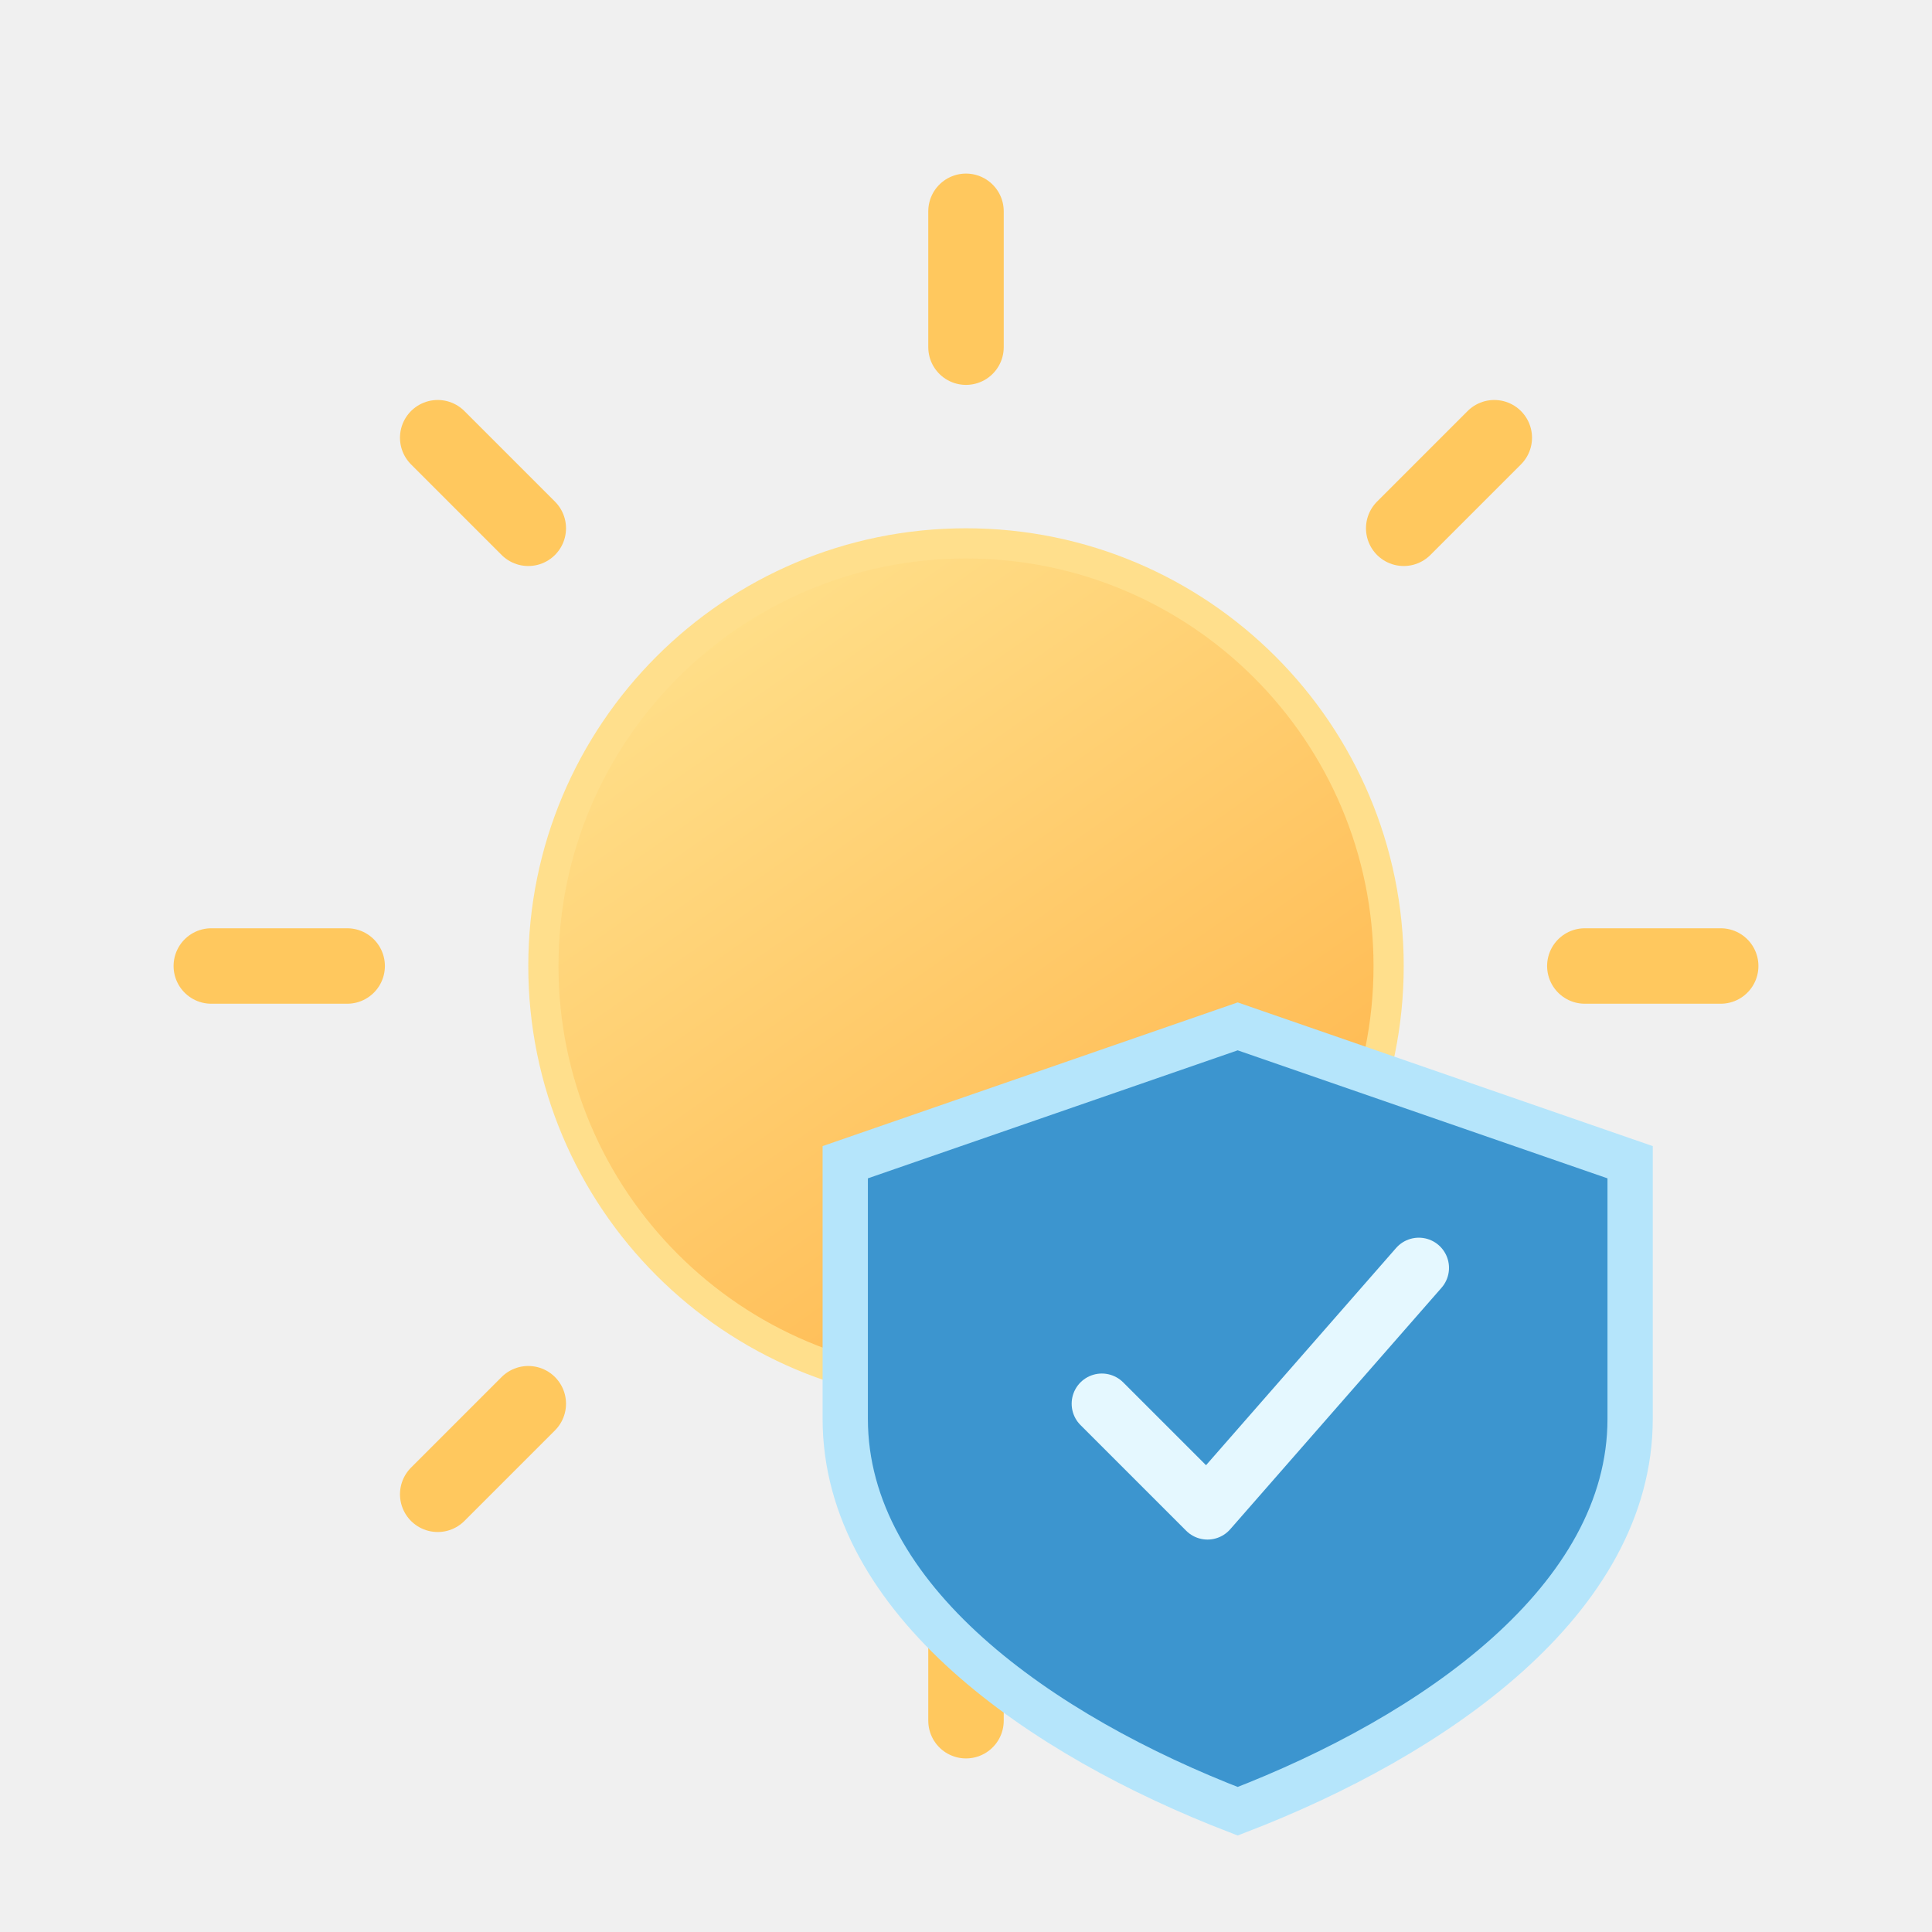
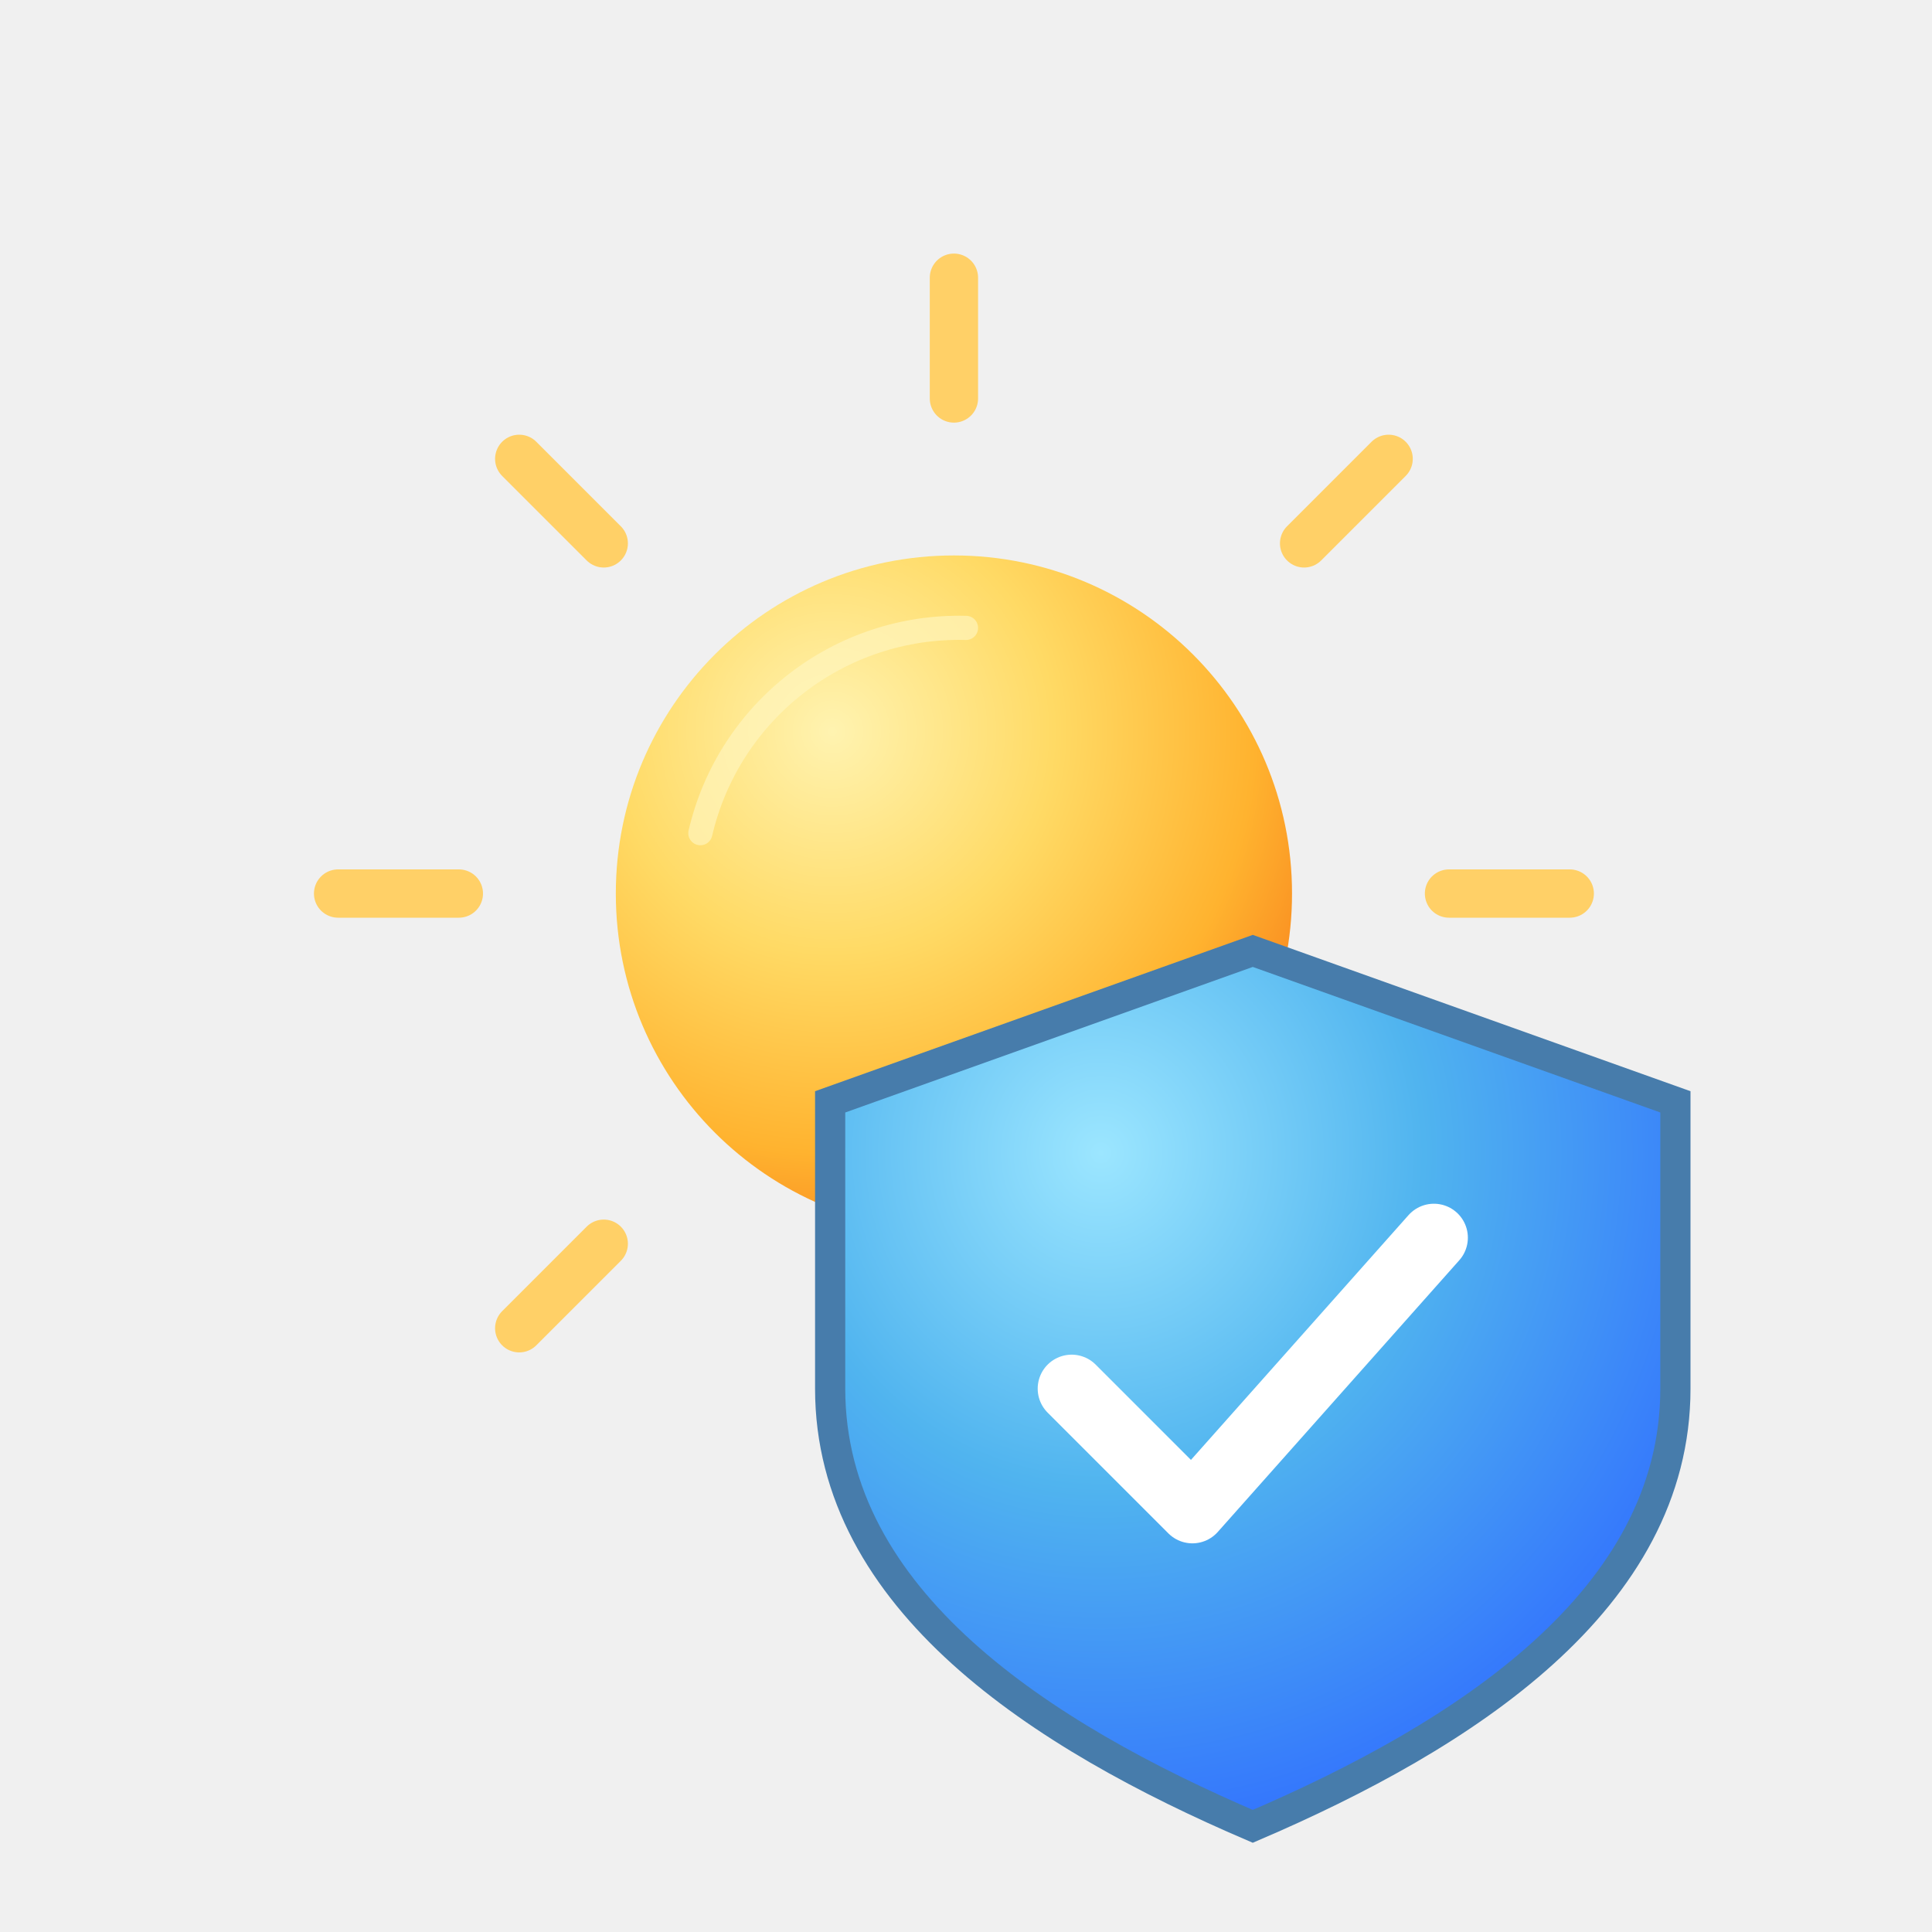
<svg xmlns="http://www.w3.org/2000/svg" viewBox="0 0 128 128" width="128" height="128">
  <defs>
-     <linearGradient id="cloud" x2="0.3" y2="1">
-       <stop stop-color="#f4fbff" />
-       <stop offset="1" stop-color="#adcfee" />
-     </linearGradient>
-     <linearGradient id="sun" x2=".7" y2="1">
-       <stop stop-color="#ffe694" />
-       <stop offset="1" stop-color="#ffb64c" />
-     </linearGradient>
-     <linearGradient id="water" x2=".4" y2="1">
-       <stop stop-color="#7ce3f5" />
-       <stop offset="1" stop-color="#3697ef" />
-     </linearGradient>
-     <linearGradient id="moon" x2=".6" y2="1">
-       <stop stop-color="#f0f5ff" />
-       <stop offset="1" stop-color="#a9bde8" />
-     </linearGradient>
+     <radialGradient id="sky-sun" cx=".32" cy=".26" r=".78">
+       <stop stop-color="#fff3b0" />
+       <stop offset=".42" stop-color="#ffda65" />
+       <stop offset=".8" stop-color="#ffb32f" />
+       <stop offset="1" stop-color="#f98b20" />
+     </radialGradient>
+     <radialGradient id="instrument-blue" cx=".32" cy=".23" r=".85">
+       <stop stop-color="#9ce6ff" />
+       <stop offset=".45" stop-color="#50b4ef" />
+       <stop offset="1" stop-color="#2f6bff" />
+     </radialGradient>
  </defs>
-   <path d="M64 14v9M64 105v9M14 64h9M105 64h9M29 29l6 6M93 93l6 6M99 29l-6 6M35 93l-6 6" fill="none" stroke="#ffc85e" stroke-width="5" stroke-linecap="round" stroke-linejoin="round" />
-   <circle cx="64" cy="64" r="28" fill="url(#sun)" stroke="#ffdf8c" stroke-width="2" />
-   <path d="m82 68 26 9v17c0 12-13 21-26 26-13-5-26-14-26-26V77Z" fill="#3c95cf" stroke="#b5e5fb" stroke-width="3" />
-   <path d="M73 93l7 7 14-16" fill="none" stroke="#e5f8ff" stroke-width="4" stroke-linecap="round" stroke-linejoin="round" />
+   <g transform="translate(12 8) scale(.8)">
+     <g data-symbol="sun">
+       <path d="M64 13v10M64 105v10M13 64h10M105 64h10M28 28l7 7M93 93l7 7M100 28l-7 7M35 93l-7 7" fill="none" stroke="#ffd067" stroke-width="4" stroke-linecap="round" stroke-linejoin="round" />
+       <circle cx="64" cy="64" r="28" fill="url(#sky-sun)" stroke="none" stroke-width="2" />
+       <path d="M43 59a22 22 0 0 1 22-17" fill="none" stroke="#fff6c0" stroke-width="2" stroke-linecap="round" opacity=".65" />
+     </g>
+   </g>
+   <path d="m83 63 28 10v19c0 14-14 23-28 29-14-6-28-15-28-29V73Z" fill="url(#instrument-blue)" stroke="#477cab" stroke-width="2" />
+   <path d="M71 92l8 8 16-18" fill="none" stroke="#ffffff" stroke-width="4.5" stroke-linecap="round" stroke-linejoin="round" />
</svg>
